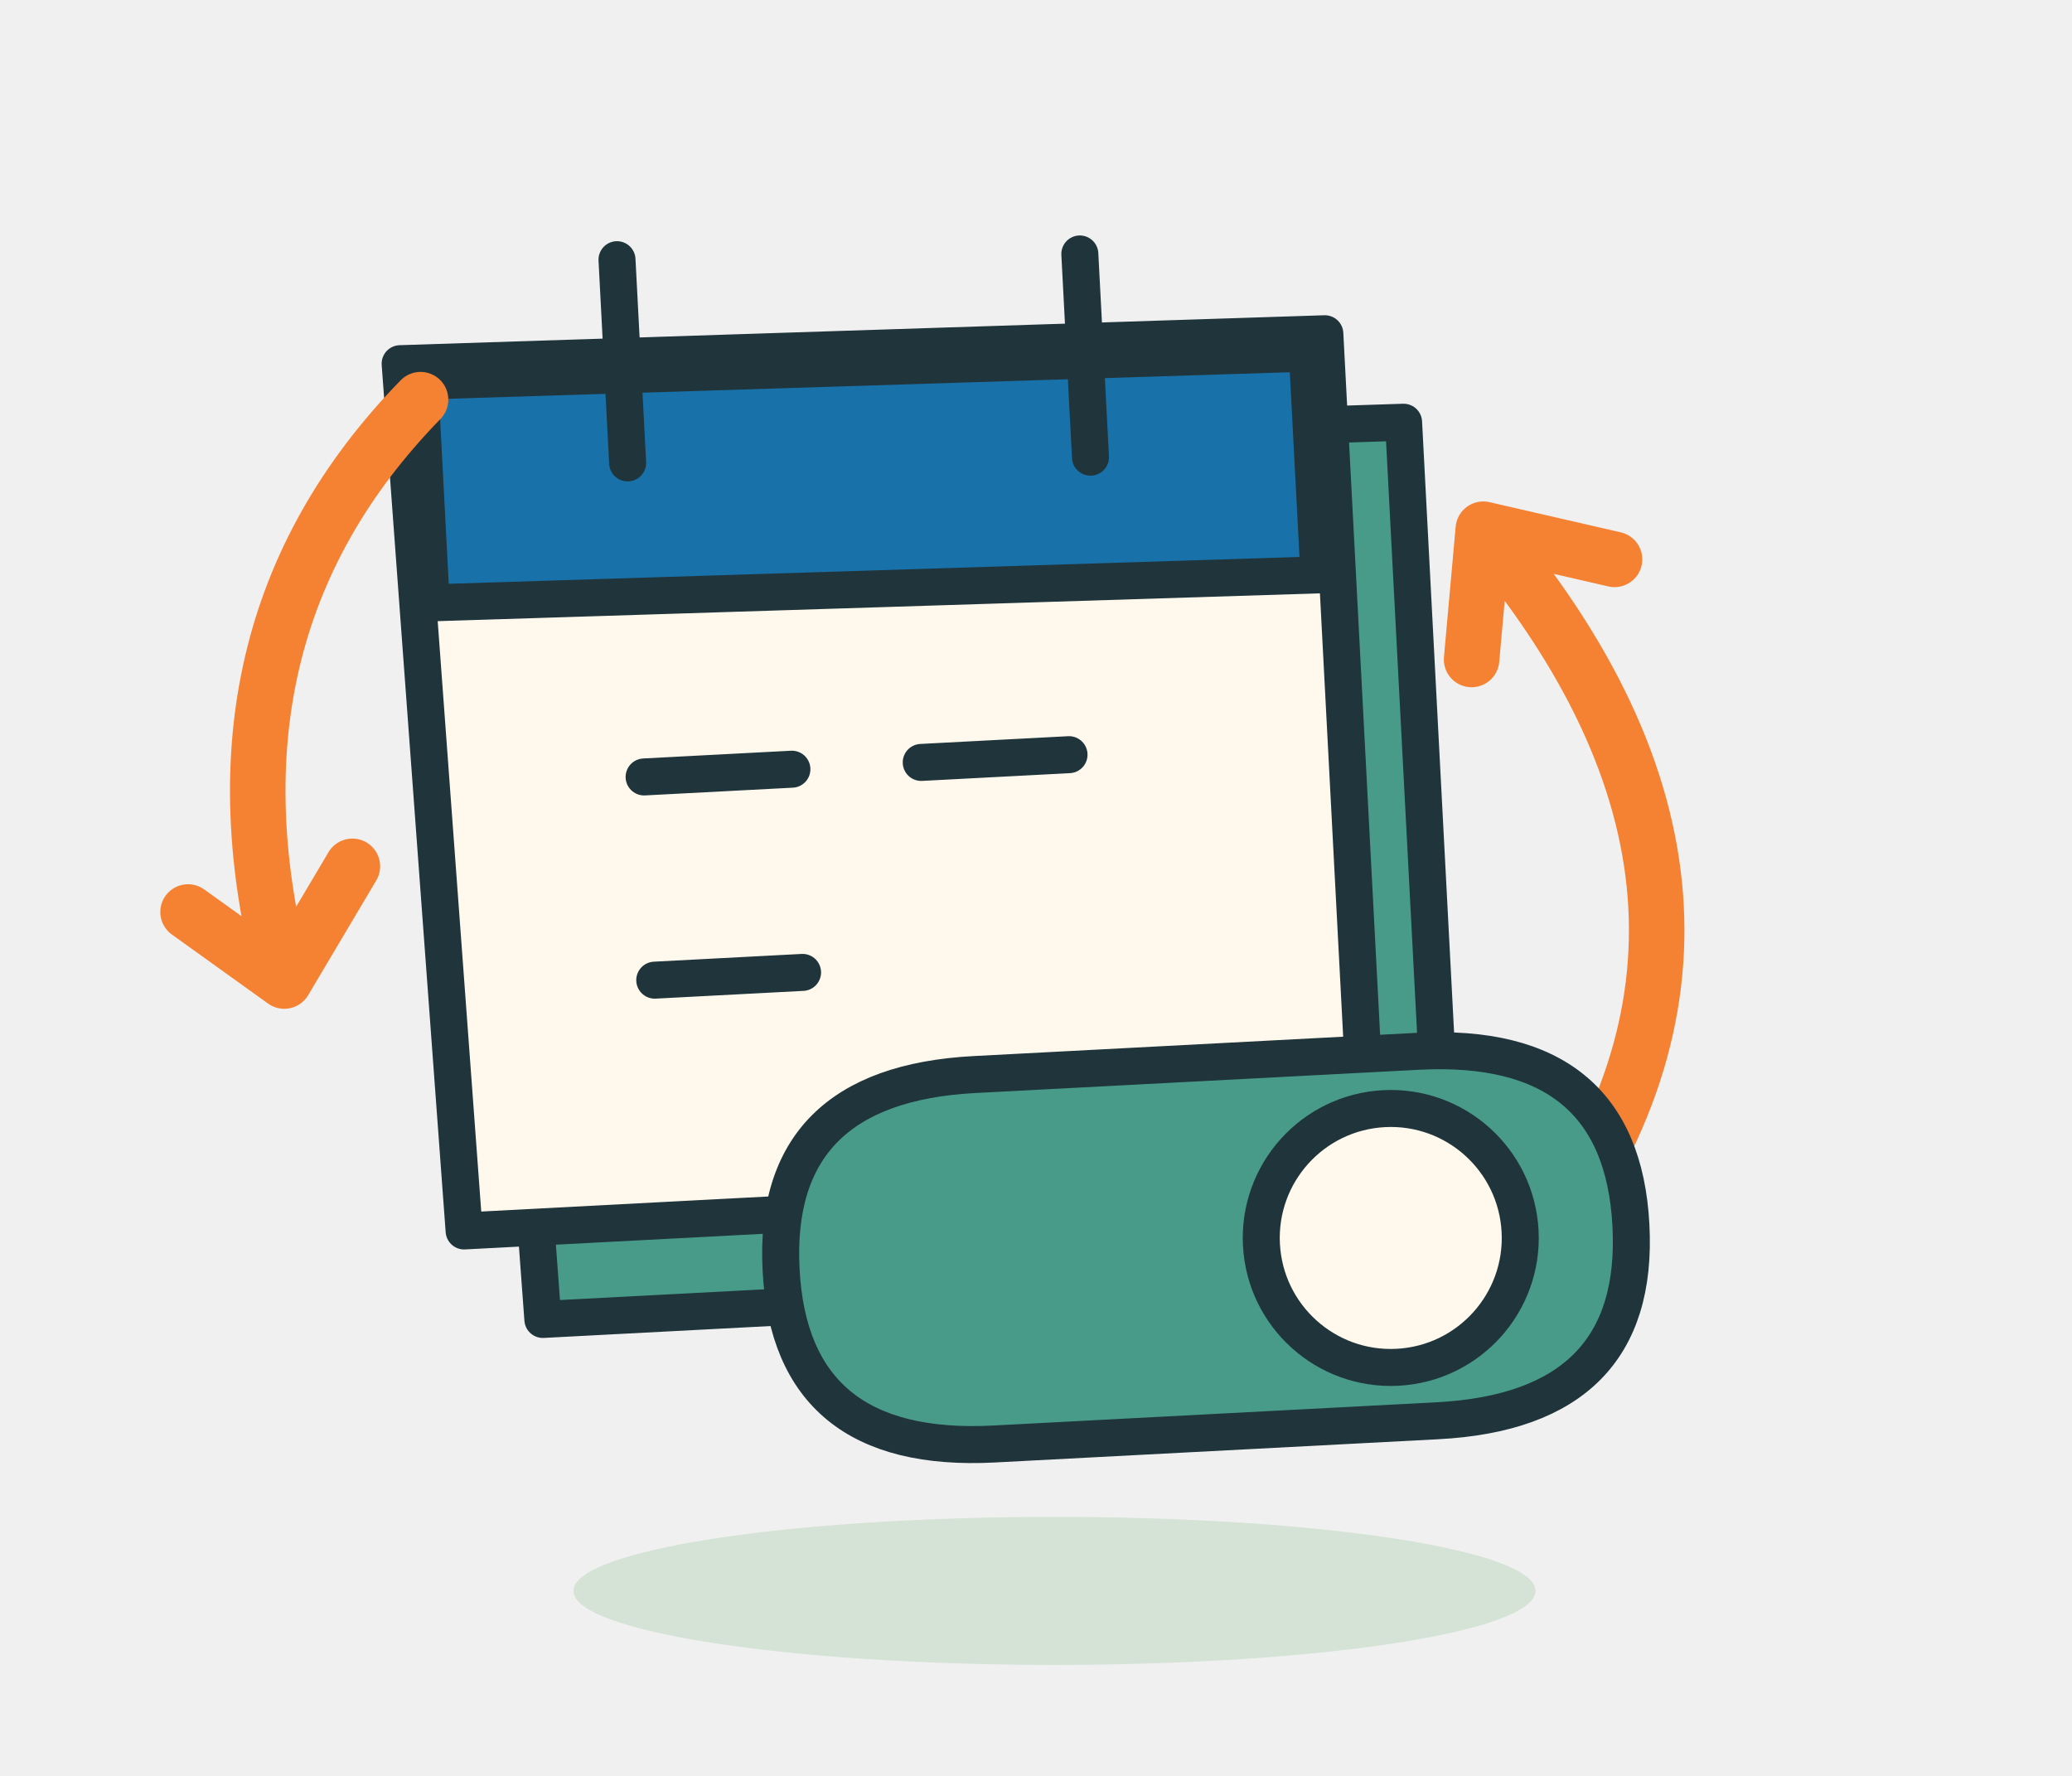
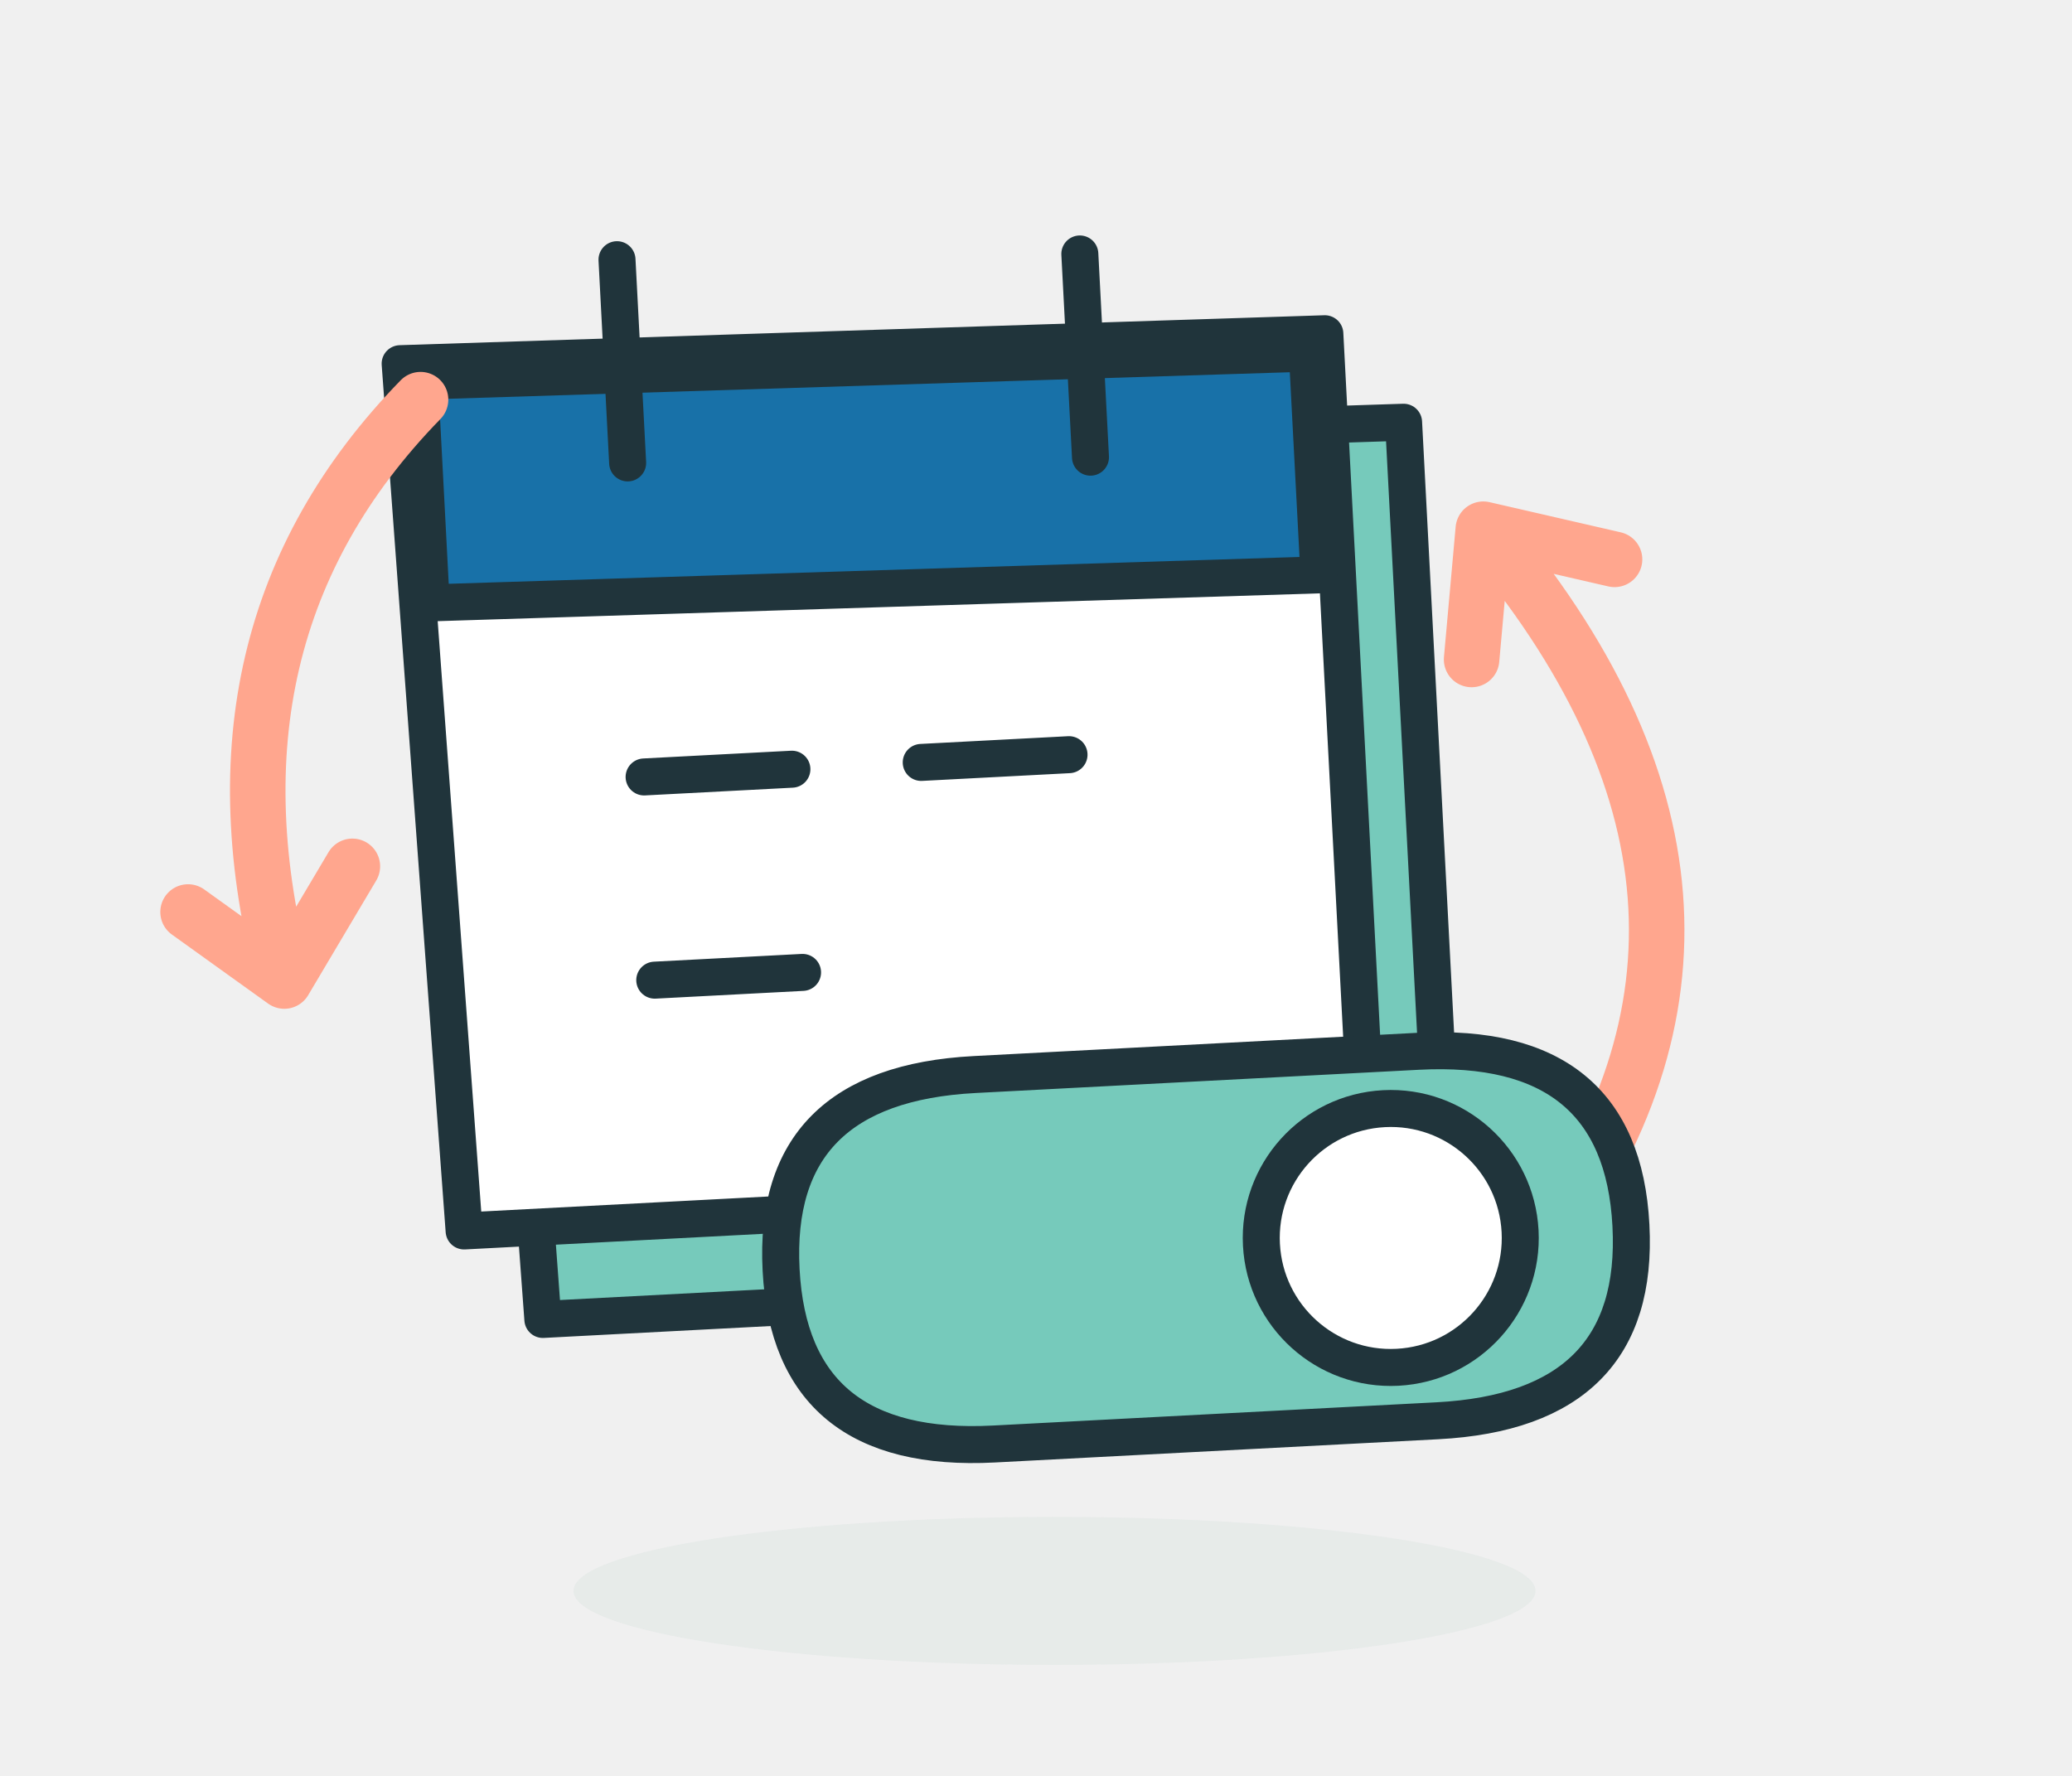
<svg xmlns="http://www.w3.org/2000/svg" viewBox="0 0 112 96" width="112" height="96">
-   <ellipse cx="57" cy="86" rx="26" ry="4" fill="#C7DDC9" opacity=".7" />
+   <ellipse cx="57" cy="86" rx="26" ry="4" fill="#E2E8E6" opacity=".7" />
  <g fill="none" stroke="#20343B" stroke-width="2" stroke-linecap="round" stroke-linejoin="round">
    <g transform="rotate(-3 54 45)">
-       <path d="m27 23 50 1 0 46-49 0Z" fill="#489B89" />
-       <path d="m23 18 50 1 0 46-49 0Z" fill="#FFF9ED" />
+       <path d="m27 23 50 1 0 46-49 0Z" fill="#76CABB" />
+       <path d="m23 18 50 1 0 46-49 0Z" fill="#FFFFFF" />
      <path d="m24 19 48 1 0 12-48-1Z" fill="#1871A8" />
      <path d="m35 13 0 11m25-10 0 11m-25 16 8 0m7 0 8 0m-23 11 8 0" fill="none" />
-       <path d="M15 51q-4-19 9-31m-9 31-5-4m5 4 4-6" fill="none" stroke="#F58232" stroke-width="3" />
-       <path d="M81 30q16 21 1 39m-1-39 7 2m-7-2-1 7" fill="none" stroke="#F58232" stroke-width="3" />
-       <path d="m52 58 24 0q11 0 11 10t-11 10l-24 0q-11 0-11-10t11-10Z" fill="#489B89" />
-       <circle cx="74" cy="68" r="7" fill="#FFF9ED" />
+       <path d="M15 51q-4-19 9-31m-9 31-5-4m5 4 4-6" fill="none" stroke="#FFA68E" stroke-width="3" />
+       <path d="M81 30q16 21 1 39m-1-39 7 2m-7-2-1 7" fill="none" stroke="#FFA68E" stroke-width="3" />
+       <path d="m52 58 24 0q11 0 11 10t-11 10l-24 0q-11 0-11-10t11-10Z" fill="#76CABB" />
+       <circle cx="74" cy="68" r="7" fill="#FFFFFF" />
    </g>
  </g>
</svg>
